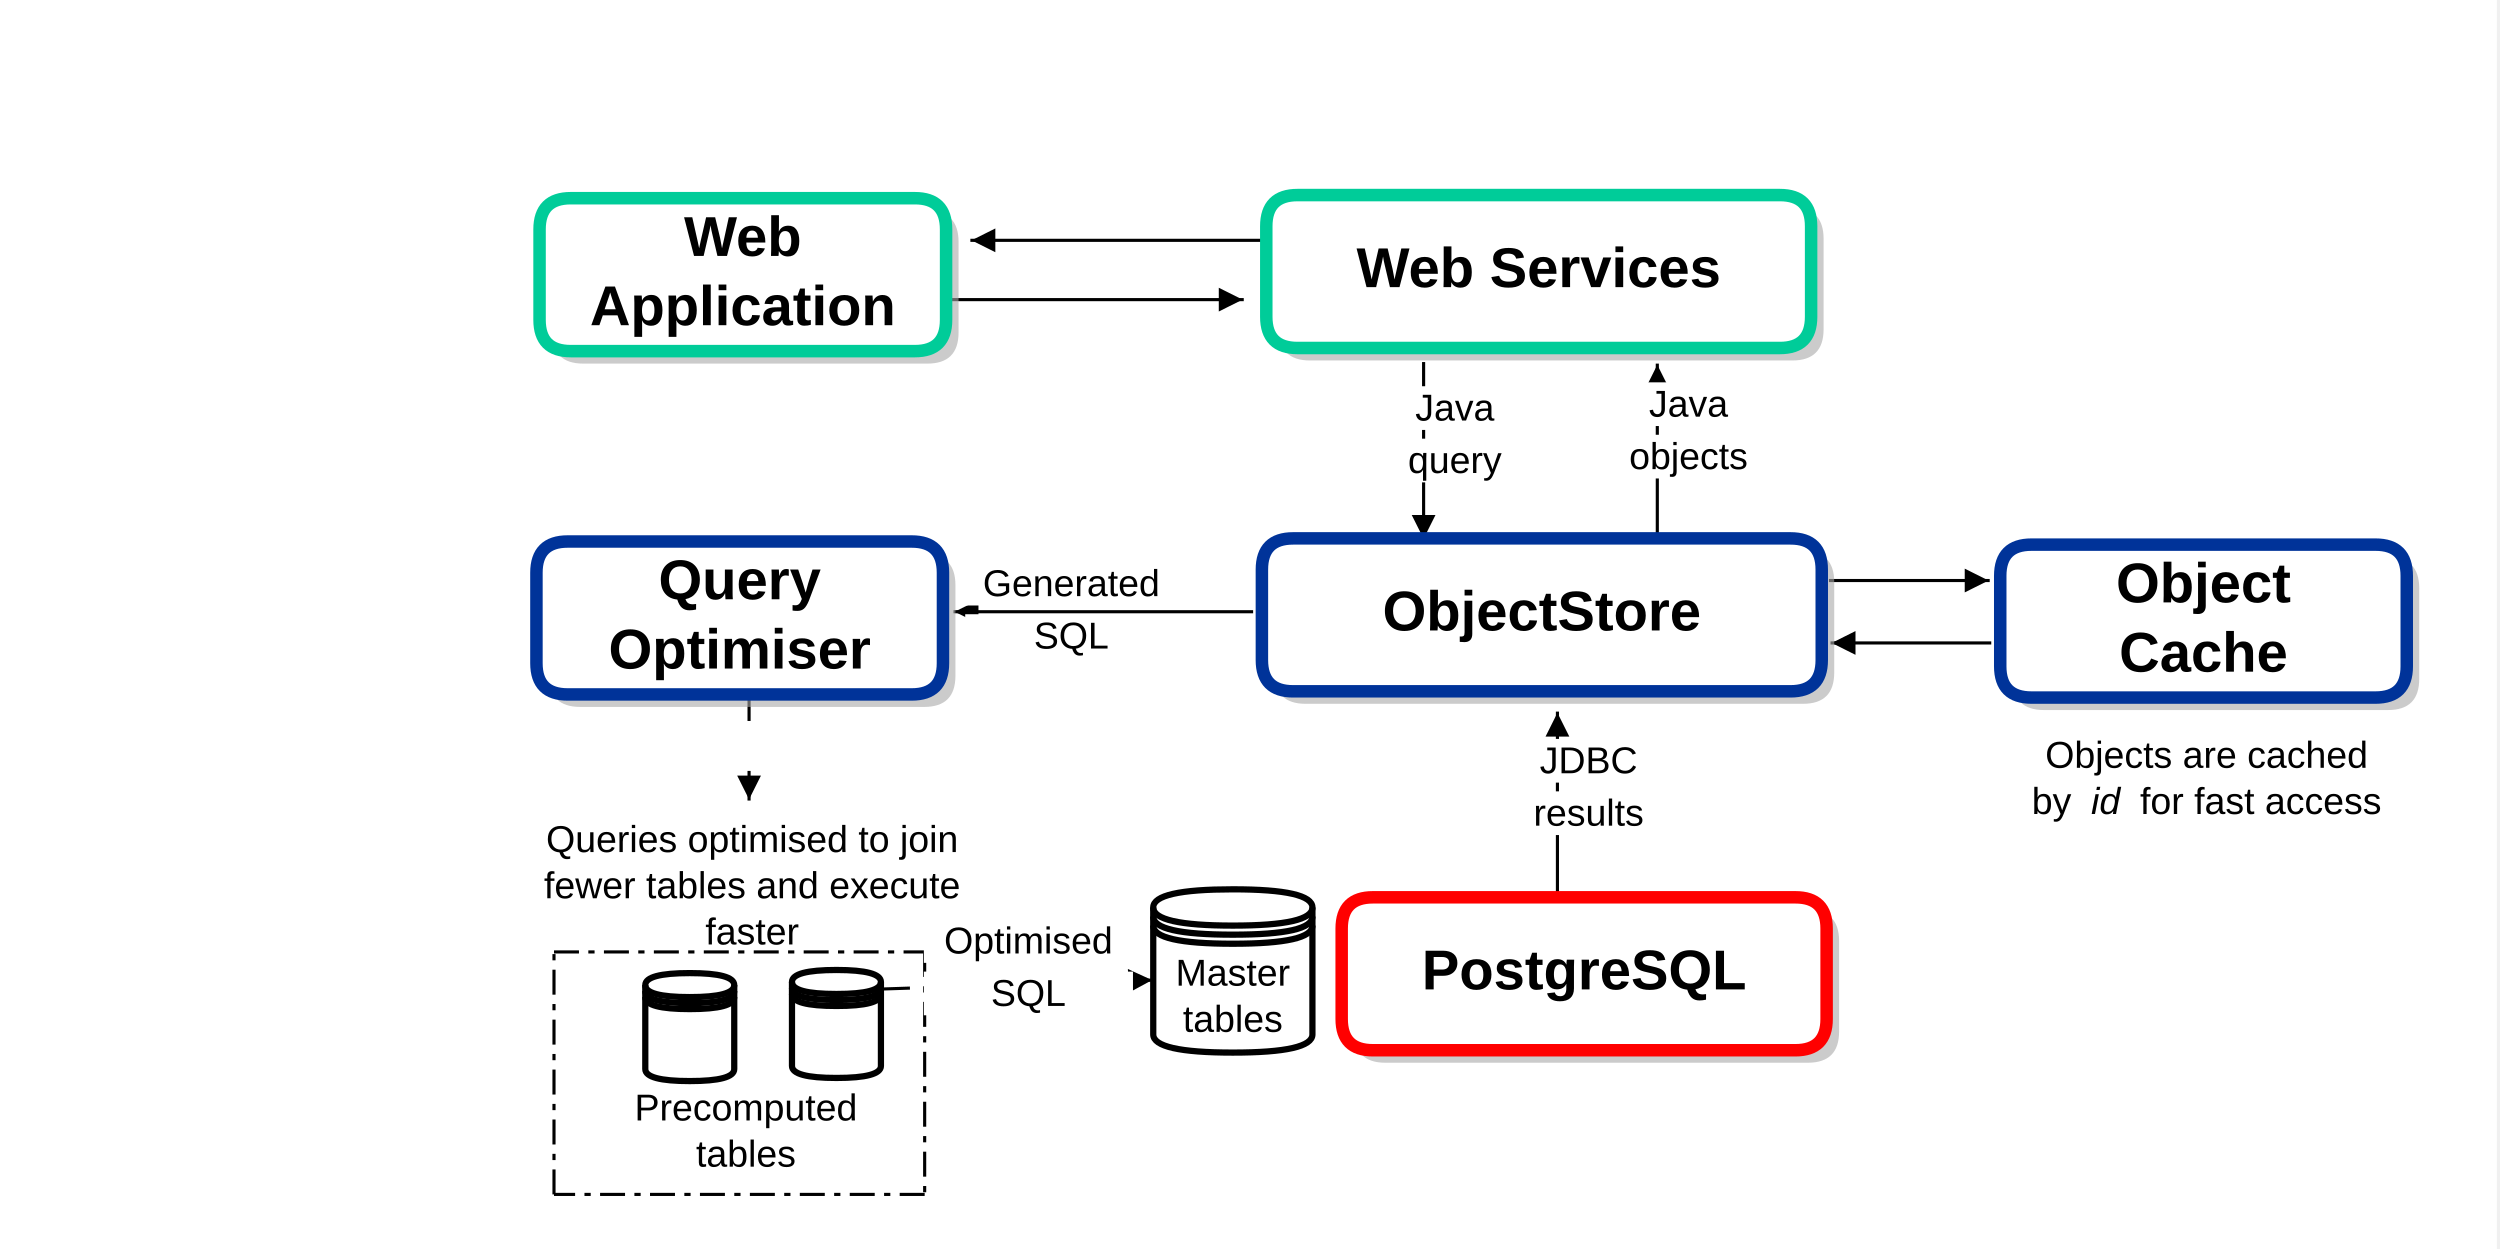
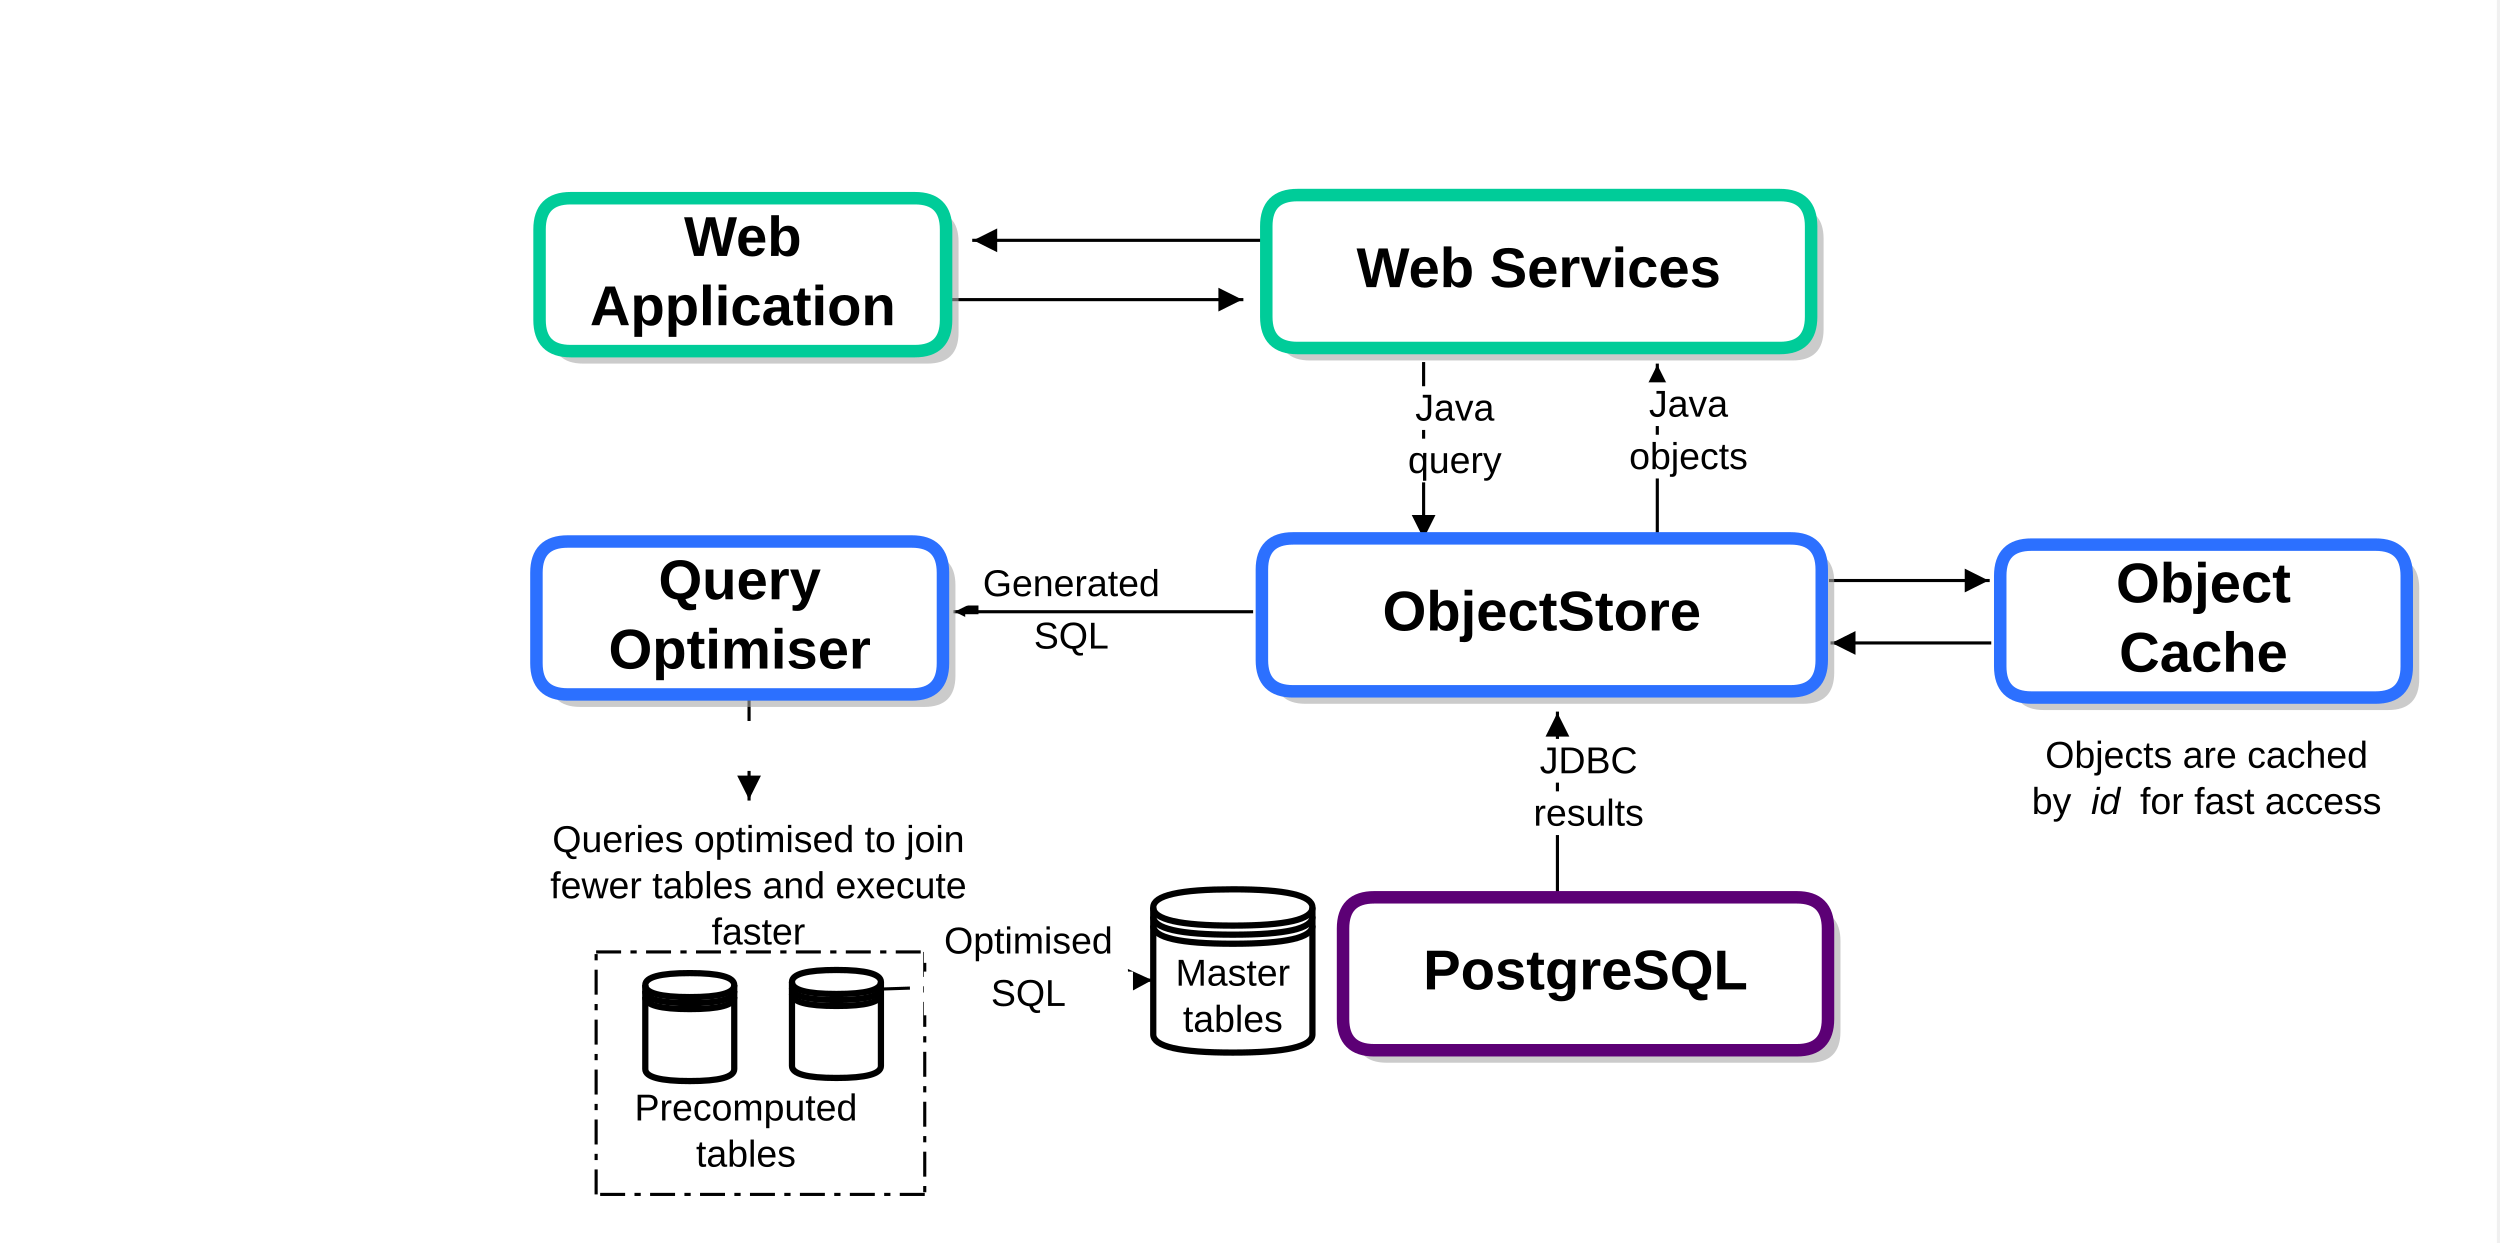
- <svg xmlns="http://www.w3.org/2000/svg" width="801" height="400">
+ <svg xmlns="http://www.w3.org/2000/svg" width="801" height="398">
  <rect stroke="#000000" stroke-width="0" fill="#ffffff" x="0" y="0" width="800" height="402" />
-   <g transform="translate(177.5,305.0) rotate(0 59.5 39.0)">
-     <line x1="0.0" y1="0.0" x2="118.762" y2="0.0" style="stroke-dasharray: 8, 3, 2, 3" stroke="#000000" stroke-width="1.0" fill="#ffffff" />
-     <line x1="118.762" y1="0.0" x2="118.762" y2="77.689" style="stroke-dasharray: 8, 3, 2, 3" stroke="#000000" stroke-width="1.0" fill="#ffffff" />
-     <line x1="118.762" y1="77.689" x2="0.0" y2="77.689" style="stroke-dasharray: 8, 3, 2, 3" stroke="#000000" stroke-width="1.0" fill="#ffffff" />
+   <g transform="translate(191.0,305.0) rotate(0 52.75 39.0)">
+     <line x1="0.0" y1="0.0" x2="105.289" y2="0.0" style="stroke-dasharray: 8, 3, 2, 3" stroke="#000000" stroke-width="1.0" fill="#ffffff" />
+     <line x1="105.289" y1="0.0" x2="105.289" y2="77.689" style="stroke-dasharray: 8, 3, 2, 3" stroke="#000000" stroke-width="1.0" fill="#ffffff" />
+     <line x1="105.289" y1="77.689" x2="0.0" y2="77.689" style="stroke-dasharray: 8, 3, 2, 3" stroke="#000000" stroke-width="1.0" fill="#ffffff" />
    <line x1="0.0" y1="77.689" x2="0.0" y2="0.0" style="stroke-dasharray: 8, 3, 2, 3" stroke="#000000" stroke-width="1.0" fill="#ffffff" />
    <g />
  </g>
-   <g transform="translate(406.0,77.0)">
-     <line x1="0.0" y1="0.0" x2="-95.094" y2="-6.123233995736766E-17" stroke-dasharray="23, 0" stroke="#000000" stroke-width="1" />
-     <g transform="translate(-95.59375,0.0) rotate(360.0)">
-       <polygon points="2.0,0 8.0,-3.0 8.0,3.0" fill="#000000" stroke="#000000" stroke-width="1.0" />
-     </g>
-   </g>
-   <g transform="translate(303.0,96.0)">
-     <line x1="0.0" y1="0.0" x2="95.5" y2="0.0" stroke-dasharray="23, 0" stroke="#000000" stroke-width="1" />
-     <g transform="translate(96.0,0.0) rotate(180.0)">
+   <g transform="translate(405.0,77.0)">
+     <line x1="0.0" y1="0.0" x2="-93.5" y2="-6.123233995736766E-17" stroke-dasharray="23, 0" stroke="#000000" stroke-width="1" />
+     <g transform="translate(-94.0,0.0) rotate(360.0)">
+       <polygon points="2.0,0 8.0,-3.0 8.0,3.0" fill="#000000" stroke="#000000" stroke-width="1.0" />
+     </g>
+   </g>
+   <g transform="translate(398.875,96.0)">
+     <line x1="-0.5" y1="1.2246467991473532E-16" x2="-95.875" y2="0.0" stroke-dasharray="23, 0" stroke="#000000" stroke-width="1" />
+     <g transform="translate(0.0,0.0) rotate(180.0)">
      <polygon points="2.0,0 8.0,-3.0 8.0,3.0" fill="#000000" stroke="#000000" stroke-width="1.0" />
    </g>
  </g>
  <g transform="translate(305.0,196.0)">
    <line x1="0.5" y1="-6.123233995736766E-17" x2="96.5" y2="0.0" stroke-dasharray="23, 0" stroke="#000000" stroke-width="1" />
    <g transform="translate(0.0,0.0) rotate(0.0)">
      <polygon points="2.0,0 8.0,-3.0 8.0,3.0" fill="#000000" stroke="#000000" stroke-width="1.0" />
    </g>
    <g transform="translate(38.25,0.0)">
      <rect fill="#ffffff" x="-34.0" y="-16.0" width="68.0" height="14" />
      <text x="0.0" style="text-anchor: middle" y="-5.0">
        <tspan font-size="12px" font-family="Arial" fill="#000000">Generated</tspan>
      </text>
      <rect fill="#ffffff" x="-34.0" y="0.8" width="68.0" height="14" />
      <text x="0.0" style="text-anchor: middle" y="11.8">
        <tspan font-size="12px" font-family="Arial" fill="#000000">SQL</tspan>
      </text>
    </g>
  </g>
  <g transform="translate(499.0,288.0)">
    <line x1="0.0" y1="0.0" x2="0.0" y2="-60.0" stroke-dasharray="23, 0" stroke="#000000" stroke-width="1" />
    <g transform="translate(0.0,-60.5) rotate(450.0)">
      <polygon points="2.0,0 8.0,-3.0 8.0,3.0" fill="#000000" stroke="#000000" stroke-width="1.0" />
    </g>
    <g transform="translate(10.0,-35.25)">
      <rect fill="#ffffff" x="-24.0" y="-16.0" width="48.0" height="14" />
      <text x="0.0" style="text-anchor: middle" y="-5.0">
        <tspan font-size="12px" font-family="Arial" fill="#000000">JDBC</tspan>
      </text>
      <rect fill="#ffffff" x="-24.0" y="0.8" width="48.0" height="14" />
      <text x="0.0" style="text-anchor: middle" y="11.8">
        <tspan font-size="12px" font-family="Arial" fill="#000000">results</tspan>
      </text>
    </g>
  </g>
  <g transform="translate(586.0,186.0)">
    <line x1="0.0" y1="0.0" x2="51.5" y2="0.0" stroke-dasharray="23, 0" stroke="#000000" stroke-width="1" />
    <g transform="translate(52.0,0.0) rotate(180.0)">
      <polygon points="2.0,0 8.0,-3.0 8.0,3.0" fill="#000000" stroke="#000000" stroke-width="1.0" />
    </g>
  </g>
  <g transform="translate(638.0,206.0)">
    <line x1="0.0" y1="0.0" x2="-51.5" y2="-6.123233995736766E-17" stroke-dasharray="23, 0" stroke="#000000" stroke-width="1" />
    <g transform="translate(-52.0,0.0) rotate(360.0)">
      <polygon points="2.0,0 8.0,-3.0 8.0,3.0" fill="#000000" stroke="#000000" stroke-width="1.0" />
    </g>
  </g>
  <g transform="translate(456.125,173.5)">
    <line x1="0.0" y1="-0.5" x2="0.0" y2="-57.5" stroke-dasharray="23, 0" stroke="#000000" stroke-width="1" />
    <g transform="translate(0.0,0.0) rotate(270.0)">
      <polygon points="2.0,0 8.0,-3.0 8.0,3.0" fill="#000000" stroke="#000000" stroke-width="1.0" />
    </g>
    <g transform="translate(10.0,-33.75)">
      <rect fill="#ffffff" x="-20.0" y="-16.0" width="40.0" height="14" />
      <text x="0.0" style="text-anchor: middle" y="-5.0">
        <tspan font-size="12px" font-family="Arial" fill="#000000">Java</tspan>
      </text>
      <rect fill="#ffffff" x="-20.0" y="0.8" width="40.0" height="14" />
      <text x="0.0" style="text-anchor: middle" y="11.8">
        <tspan font-size="12px" font-family="Arial" fill="#000000">query</tspan>
      </text>
    </g>
  </g>
  <g transform="translate(531.0,171.0)">
    <line x1="0.0" y1="0.0" x2="0.0" y2="-54.5" stroke-dasharray="23, 0" stroke="#000000" stroke-width="1" />
    <g transform="translate(0.0,-55.0) rotate(450.0)">
      <polygon points="2.0,0 8.0,-3.0 8.0,3.0" fill="#000000" stroke="#000000" stroke-width="1.0" />
    </g>
    <g transform="translate(10.0,-32.5)">
      <rect fill="#ffffff" x="-25.0" y="-16.0" width="50.0" height="14" />
      <text x="0.0" style="text-anchor: middle" y="-5.0">
        <tspan font-size="12px" font-family="Arial" fill="#000000">Java</tspan>
      </text>
      <rect fill="#ffffff" x="-25.0" y="0.8" width="50.0" height="14" />
      <text x="0.0" style="text-anchor: middle" y="11.8">
        <tspan font-size="12px" font-family="Arial" fill="#000000">objects</tspan>
      </text>
    </g>
  </g>
  <g transform="translate(632.0,234.5) rotate(0 75.0 16.5)">
    <g transform="translate(0.0,13.5)">
      <text x="75.0" style="text-anchor: middle" y="-2.0">
        <tspan xml:space="preserve" font-size="12" font-family="Arial" fill="#000000">Objects are cached</tspan>
      </text>
      <text x="75.0" style="text-anchor: middle" y="12.8">
        <tspan xml:space="preserve" font-size="12" font-family="Arial" fill="#000000">by </tspan>
        <tspan xml:space="preserve" font-size="12" font-family="Arial" fill="#000000" font-style="italic">id</tspan>
        <tspan xml:space="preserve" font-size="12" font-family="Arial" fill="#000000"> for fast access</tspan>
      </text>
    </g>
  </g>
-   <g transform="translate(166.0,261.5) rotate(0 75.0 23.5)">
+   <g transform="translate(168.0,261.5) rotate(0 75.0 23.5)">
    <g transform="translate(0.0,13.5)">
      <text x="75.0" style="text-anchor: middle" y="-2.0">
        <tspan xml:space="preserve" font-size="12" font-family="Arial" fill="#000000">Queries optimised to join</tspan>
      </text>
      <text x="75.0" style="text-anchor: middle" y="12.8">
        <tspan xml:space="preserve" font-size="12" font-family="Arial" fill="#000000">fewer tables and execute</tspan>
      </text>
      <text x="75.0" style="text-anchor: middle" y="27.6">
        <tspan xml:space="preserve" font-size="12" font-family="Arial" fill="#000000">faster</tspan>
      </text>
    </g>
  </g>
  <g transform="translate(240.0,221.0)">
    <line x1="0.0" y1="0.0" x2="0.0" y2="35.5" stroke-dasharray="10, 16" stroke="#000000" stroke-width="1" />
    <g transform="translate(0.0,36.0) rotate(270.0)">
      <polygon points="2.0,0 8.0,-3.0 8.0,3.0" fill="#000000" stroke="#000000" stroke-width="1.0" />
    </g>
  </g>
  <g transform="translate(370.0,314.0)">
    <line x1="-0.5" y1="0.016" x2="-91.0" y2="3.0" stroke-dasharray="10, 16" stroke="#000000" stroke-width="1" />
    <g transform="translate(0.0,0.0) rotate(178.1118)">
      <polygon points="2.0,0 8.0,-3.0 8.0,3.0" fill="#000000" stroke="#000000" stroke-width="1.0" />
    </g>
    <g transform="translate(-40.49729,-3.5)">
      <rect fill="#ffffff" x="-33.5" y="-16.0" width="67.0" height="14" />
      <text x="0.0" style="text-anchor: middle" y="-5.0">
        <tspan font-size="12px" font-family="Arial" fill="#000000">Optimised</tspan>
      </text>
      <rect fill="#ffffff" x="-33.5" y="0.8" width="67.0" height="14" />
      <text x="0.0" style="text-anchor: middle" y="11.8">
        <tspan font-size="12px" font-family="Arial" fill="#000000">SQL</tspan>
      </text>
    </g>
  </g>
  <g transform="translate(164.0,347.5) rotate(0 75.0 16.5)">
    <g transform="translate(0.0,13.5)">
      <text x="75.0" style="text-anchor: middle" y="-2.0">
        <tspan xml:space="preserve" font-size="12" font-family="Arial" fill="#000000">Precomputed</tspan>
      </text>
      <text x="75.0" style="text-anchor: middle" y="12.8">
        <tspan xml:space="preserve" font-size="12" font-family="Arial" fill="#000000">tables</tspan>
      </text>
    </g>
  </g>
  <g transform="translate(369.5,290.75) rotate(0 25.5 23.25)">
    <path d="M0,0 Q0,-5.812 25.5,-5.812 Q51.0,-5.812 51.0,0 L51.0,40.688 Q51.0,46.5 25.5,46.5 Q0,46.5 0,40.688 L0,0 Z" stroke="#000000" stroke-width="2" fill="#ffffff" />
    <path d="M0,0 Q0,5.812 25.5,5.812 Q51.0,5.812 51.0,0" stroke="#000000" stroke-width="2" fill="none" />
    <path d="M0,2.906 Q0,8.719 25.5,8.719 Q51.0,8.719 51.0,2.906" stroke="#000000" stroke-width="2" fill="none" />
    <path d="M0,5.812 Q0,11.625 25.5,11.625 Q51.0,11.625 51.0,5.812 " stroke="#000000" stroke-width="2" fill="none" />
    <g transform="translate(0.0,12.25)">
      <text x="25.5" style="text-anchor: middle" y="-2.0">
        <tspan />
      </text>
      <text x="25.5" style="text-anchor: middle" y="12.8">
        <tspan xml:space="preserve" font-size="12" font-family="Arial" fill="#000000">Master</tspan>
      </text>
      <text x="25.5" style="text-anchor: middle" y="27.6">
        <tspan xml:space="preserve" font-size="12" font-family="Arial" fill="#000000">tables</tspan>
      </text>
    </g>
  </g>
  <g transform="translate(206.75,315.625) rotate(0 14.25 15.375)">
    <path d="M0,0 Q0,-3.844 14.25,-3.844 Q28.5,-3.844 28.5,0 L28.5,26.906 Q28.5,30.75 14.25,30.75 Q0,30.75 0,26.906 L0,0 Z" stroke="#000000" stroke-width="2" fill="#ffffff" />
    <path d="M0,0 Q0,3.844 14.25,3.844 Q28.5,3.844 28.5,0" stroke="#000000" stroke-width="2" fill="none" />
    <path d="M0,1.922 Q0,5.766 14.25,5.766 Q28.5,5.766 28.5,1.922" stroke="#000000" stroke-width="2" fill="none" />
    <path d="M0,3.844 Q0,7.688 14.25,7.688 Q28.5,7.688 28.5,3.844 " stroke="#000000" stroke-width="2" fill="none" />
    <g />
  </g>
  <g transform="translate(253.75,314.625) rotate(0 14.25 15.375)">
    <path d="M0,0 Q0,-3.844 14.25,-3.844 Q28.5,-3.844 28.5,0 L28.5,26.906 Q28.5,30.75 14.25,30.75 Q0,30.75 0,26.906 L0,0 Z" stroke="#000000" stroke-width="2" fill="#ffffff" />
    <path d="M0,0 Q0,3.844 14.25,3.844 Q28.5,3.844 28.5,0" stroke="#000000" stroke-width="2" fill="none" />
    <path d="M0,1.922 Q0,5.766 14.25,5.766 Q28.5,5.766 28.5,1.922" stroke="#000000" stroke-width="2" fill="none" />
    <path d="M0,3.844 Q0,7.688 14.25,7.688 Q28.5,7.688 28.5,3.844 " stroke="#000000" stroke-width="2" fill="none" />
    <g />
  </g>
-   <g transform="translate(429.875,287.5) rotate(0 77.6875 24.5)">
+   <g transform="translate(430.3125,287.5) rotate(0 77.6875 24.5)">
    <g transform="translate(4.0,4.0)">
      <path d="M145.375,0 Q155.375,0 155.375,10 L155.375,39.0 Q155.375,49.0 145.375,49.0 L10,49.0 Q0,49.0 0,39.0 L0,10 Q0,0 10,0 Z" stroke="#A8A8A8" stroke-width="0" stroke-opacity=".6" fill-opacity=".6" fill="#A8A8A8" />
    </g>
-     <path d="M145.375,0 Q155.375,0 155.375,10 L155.375,39.0 Q155.375,49.0 145.375,49.0 L10,49.0 Q0,49.0 0,39.0 L0,10 Q0,0 10,0 Z" stroke="#FF0000" stroke-width="4" fill="#ffffff" />
+     <path d="M145.375,0 Q155.375,0 155.375,10 L155.375,39.0 Q155.375,49.0 145.375,49.0 L10,49.0 Q0,49.0 0,39.0 L0,10 Q0,0 10,0 Z" stroke="#5C0075" stroke-width="4" fill="#ffffff" />
    <g transform="translate(0.0,32.5)">
      <text x="77.688" style="text-anchor: middle" y="-3.0">
        <tspan xml:space="preserve" font-size="18" font-family="Arial" fill="#000000" font-weight="bold">PostgreSQL</tspan>
      </text>
    </g>
  </g>
  <g transform="translate(640.875,174.5) rotate(0 65.125 24.5)">
    <g transform="translate(4.0,4.0)">
      <path d="M120.25,0 Q130.25,0 130.25,10 L130.25,39.0 Q130.25,49.0 120.25,49.0 L10,49.0 Q0,49.0 0,39.0 L0,10 Q0,0 10,0 Z" stroke="#A8A8A8" stroke-width="0" stroke-opacity=".6" fill-opacity=".6" fill="#A8A8A8" />
    </g>
-     <path d="M120.25,0 Q130.25,0 130.25,10 L130.25,39.0 Q130.25,49.0 120.25,49.0 L10,49.0 Q0,49.0 0,39.0 L0,10 Q0,0 10,0 Z" stroke="#003399" stroke-width="4" fill="#ffffff" />
+     <path d="M120.25,0 Q130.25,0 130.25,10 L130.25,39.0 Q130.25,49.0 120.25,49.0 L10,49.0 Q0,49.0 0,39.0 L0,10 Q0,0 10,0 Z" stroke="#2C70FF" stroke-width="4" fill="#ffffff" />
    <g transform="translate(0.0,21.5)">
      <text x="65.125" style="text-anchor: middle" y="-3.0">
        <tspan xml:space="preserve" font-size="18" font-family="Arial" fill="#000000" font-weight="bold">Object</tspan>
      </text>
      <text x="65.125" style="text-anchor: middle" y="19.2">
        <tspan xml:space="preserve" font-size="18" font-family="Arial" fill="#000000" font-weight="bold">Cache</tspan>
      </text>
    </g>
  </g>
  <g transform="translate(404.3125,172.5) rotate(0 89.6875 24.5)">
    <g transform="translate(4.0,4.0)">
      <path d="M169.375,0 Q179.375,0 179.375,10 L179.375,39.0 Q179.375,49.0 169.375,49.0 L10,49.0 Q0,49.0 0,39.0 L0,10 Q0,0 10,0 Z" stroke="#A8A8A8" stroke-width="0" stroke-opacity=".6" fill-opacity=".6" fill="#A8A8A8" />
    </g>
-     <path d="M169.375,0 Q179.375,0 179.375,10 L179.375,39.0 Q179.375,49.0 169.375,49.0 L10,49.0 Q0,49.0 0,39.0 L0,10 Q0,0 10,0 Z" stroke="#003399" stroke-width="4" fill="#ffffff" />
+     <path d="M169.375,0 Q179.375,0 179.375,10 L179.375,39.0 Q179.375,49.0 169.375,49.0 L10,49.0 Q0,49.0 0,39.0 L0,10 Q0,0 10,0 Z" stroke="#2C70FF" stroke-width="4" fill="#ffffff" />
    <g transform="translate(0.0,32.5)">
      <text x="89.688" style="text-anchor: middle" y="-3.0">
        <tspan xml:space="preserve" font-size="18" font-family="Arial" fill="#000000" font-weight="bold">ObjectStore</tspan>
      </text>
    </g>
  </g>
  <g transform="translate(171.875,173.5) rotate(0 65.125 24.5)">
    <g transform="translate(4.0,4.0)">
      <path d="M120.25,0 Q130.25,0 130.25,10 L130.25,39.0 Q130.25,49.0 120.25,49.0 L10,49.0 Q0,49.0 0,39.0 L0,10 Q0,0 10,0 Z" stroke="#A8A8A8" stroke-width="0" stroke-opacity=".6" fill-opacity=".6" fill="#A8A8A8" />
    </g>
-     <path d="M120.25,0 Q130.25,0 130.25,10 L130.25,39.0 Q130.25,49.0 120.25,49.0 L10,49.0 Q0,49.0 0,39.0 L0,10 Q0,0 10,0 Z" stroke="#003399" stroke-width="4" fill="#ffffff" />
+     <path d="M120.25,0 Q130.25,0 130.25,10 L130.25,39.0 Q130.25,49.0 120.25,49.0 L10,49.0 Q0,49.0 0,39.0 L0,10 Q0,0 10,0 Z" stroke="#2C70FF" stroke-width="4" fill="#ffffff" />
    <g transform="translate(0.0,21.5)">
      <text x="65.125" style="text-anchor: middle" y="-3.0">
        <tspan xml:space="preserve" font-size="18" font-family="Arial" fill="#000000" font-weight="bold">Query</tspan>
      </text>
      <text x="65.125" style="text-anchor: middle" y="19.2">
        <tspan xml:space="preserve" font-size="18" font-family="Arial" fill="#000000" font-weight="bold">Optimiser</tspan>
      </text>
    </g>
  </g>
  <g transform="translate(172.875,63.5) rotate(0 65.125 24.5)">
    <g transform="translate(4.0,4.0)">
      <path d="M120.25,0 Q130.25,0 130.25,10 L130.25,39.0 Q130.25,49.0 120.25,49.0 L10,49.0 Q0,49.0 0,39.0 L0,10 Q0,0 10,0 Z" stroke="#A8A8A8" stroke-width="0" stroke-opacity=".6" fill-opacity=".6" fill="#A8A8A8" />
    </g>
    <path d="M120.25,0 Q130.25,0 130.25,10 L130.25,39.0 Q130.25,49.0 120.25,49.0 L10,49.0 Q0,49.0 0,39.0 L0,10 Q0,0 10,0 Z" stroke="#00CC99" stroke-width="4" fill="#ffffff" />
    <g transform="translate(0.0,21.5)">
      <text x="65.125" style="text-anchor: middle" y="-3.0">
        <tspan xml:space="preserve" font-size="18" font-family="Arial" fill="#000000" font-weight="bold">Web</tspan>
      </text>
      <text x="65.125" style="text-anchor: middle" y="19.2">
        <tspan xml:space="preserve" font-size="18" font-family="Arial" fill="#000000" font-weight="bold">Application</tspan>
      </text>
    </g>
  </g>
  <g transform="translate(405.7188,62.5) rotate(0 87.28125 24.5)">
    <g transform="translate(4.0,4.0)">
      <path d="M164.562,0 Q174.562,0 174.562,10 L174.562,39.0 Q174.562,49.0 164.562,49.0 L10,49.0 Q0,49.0 0,39.0 L0,10 Q0,0 10,0 Z" stroke="#A8A8A8" stroke-width="0" stroke-opacity=".6" fill-opacity=".6" fill="#A8A8A8" />
    </g>
    <path d="M164.562,0 Q174.562,0 174.562,10 L174.562,39.0 Q174.562,49.0 164.562,49.0 L10,49.0 Q0,49.0 0,39.0 L0,10 Q0,0 10,0 Z" stroke="#00CC99" stroke-width="4" fill="#ffffff" />
    <g transform="translate(0.0,32.5)">
      <text x="87.281" style="text-anchor: middle" y="-3.0">
        <tspan xml:space="preserve" font-size="18" font-family="Arial" fill="#000000" font-weight="bold">Web Services</tspan>
      </text>
    </g>
  </g>
</svg>
